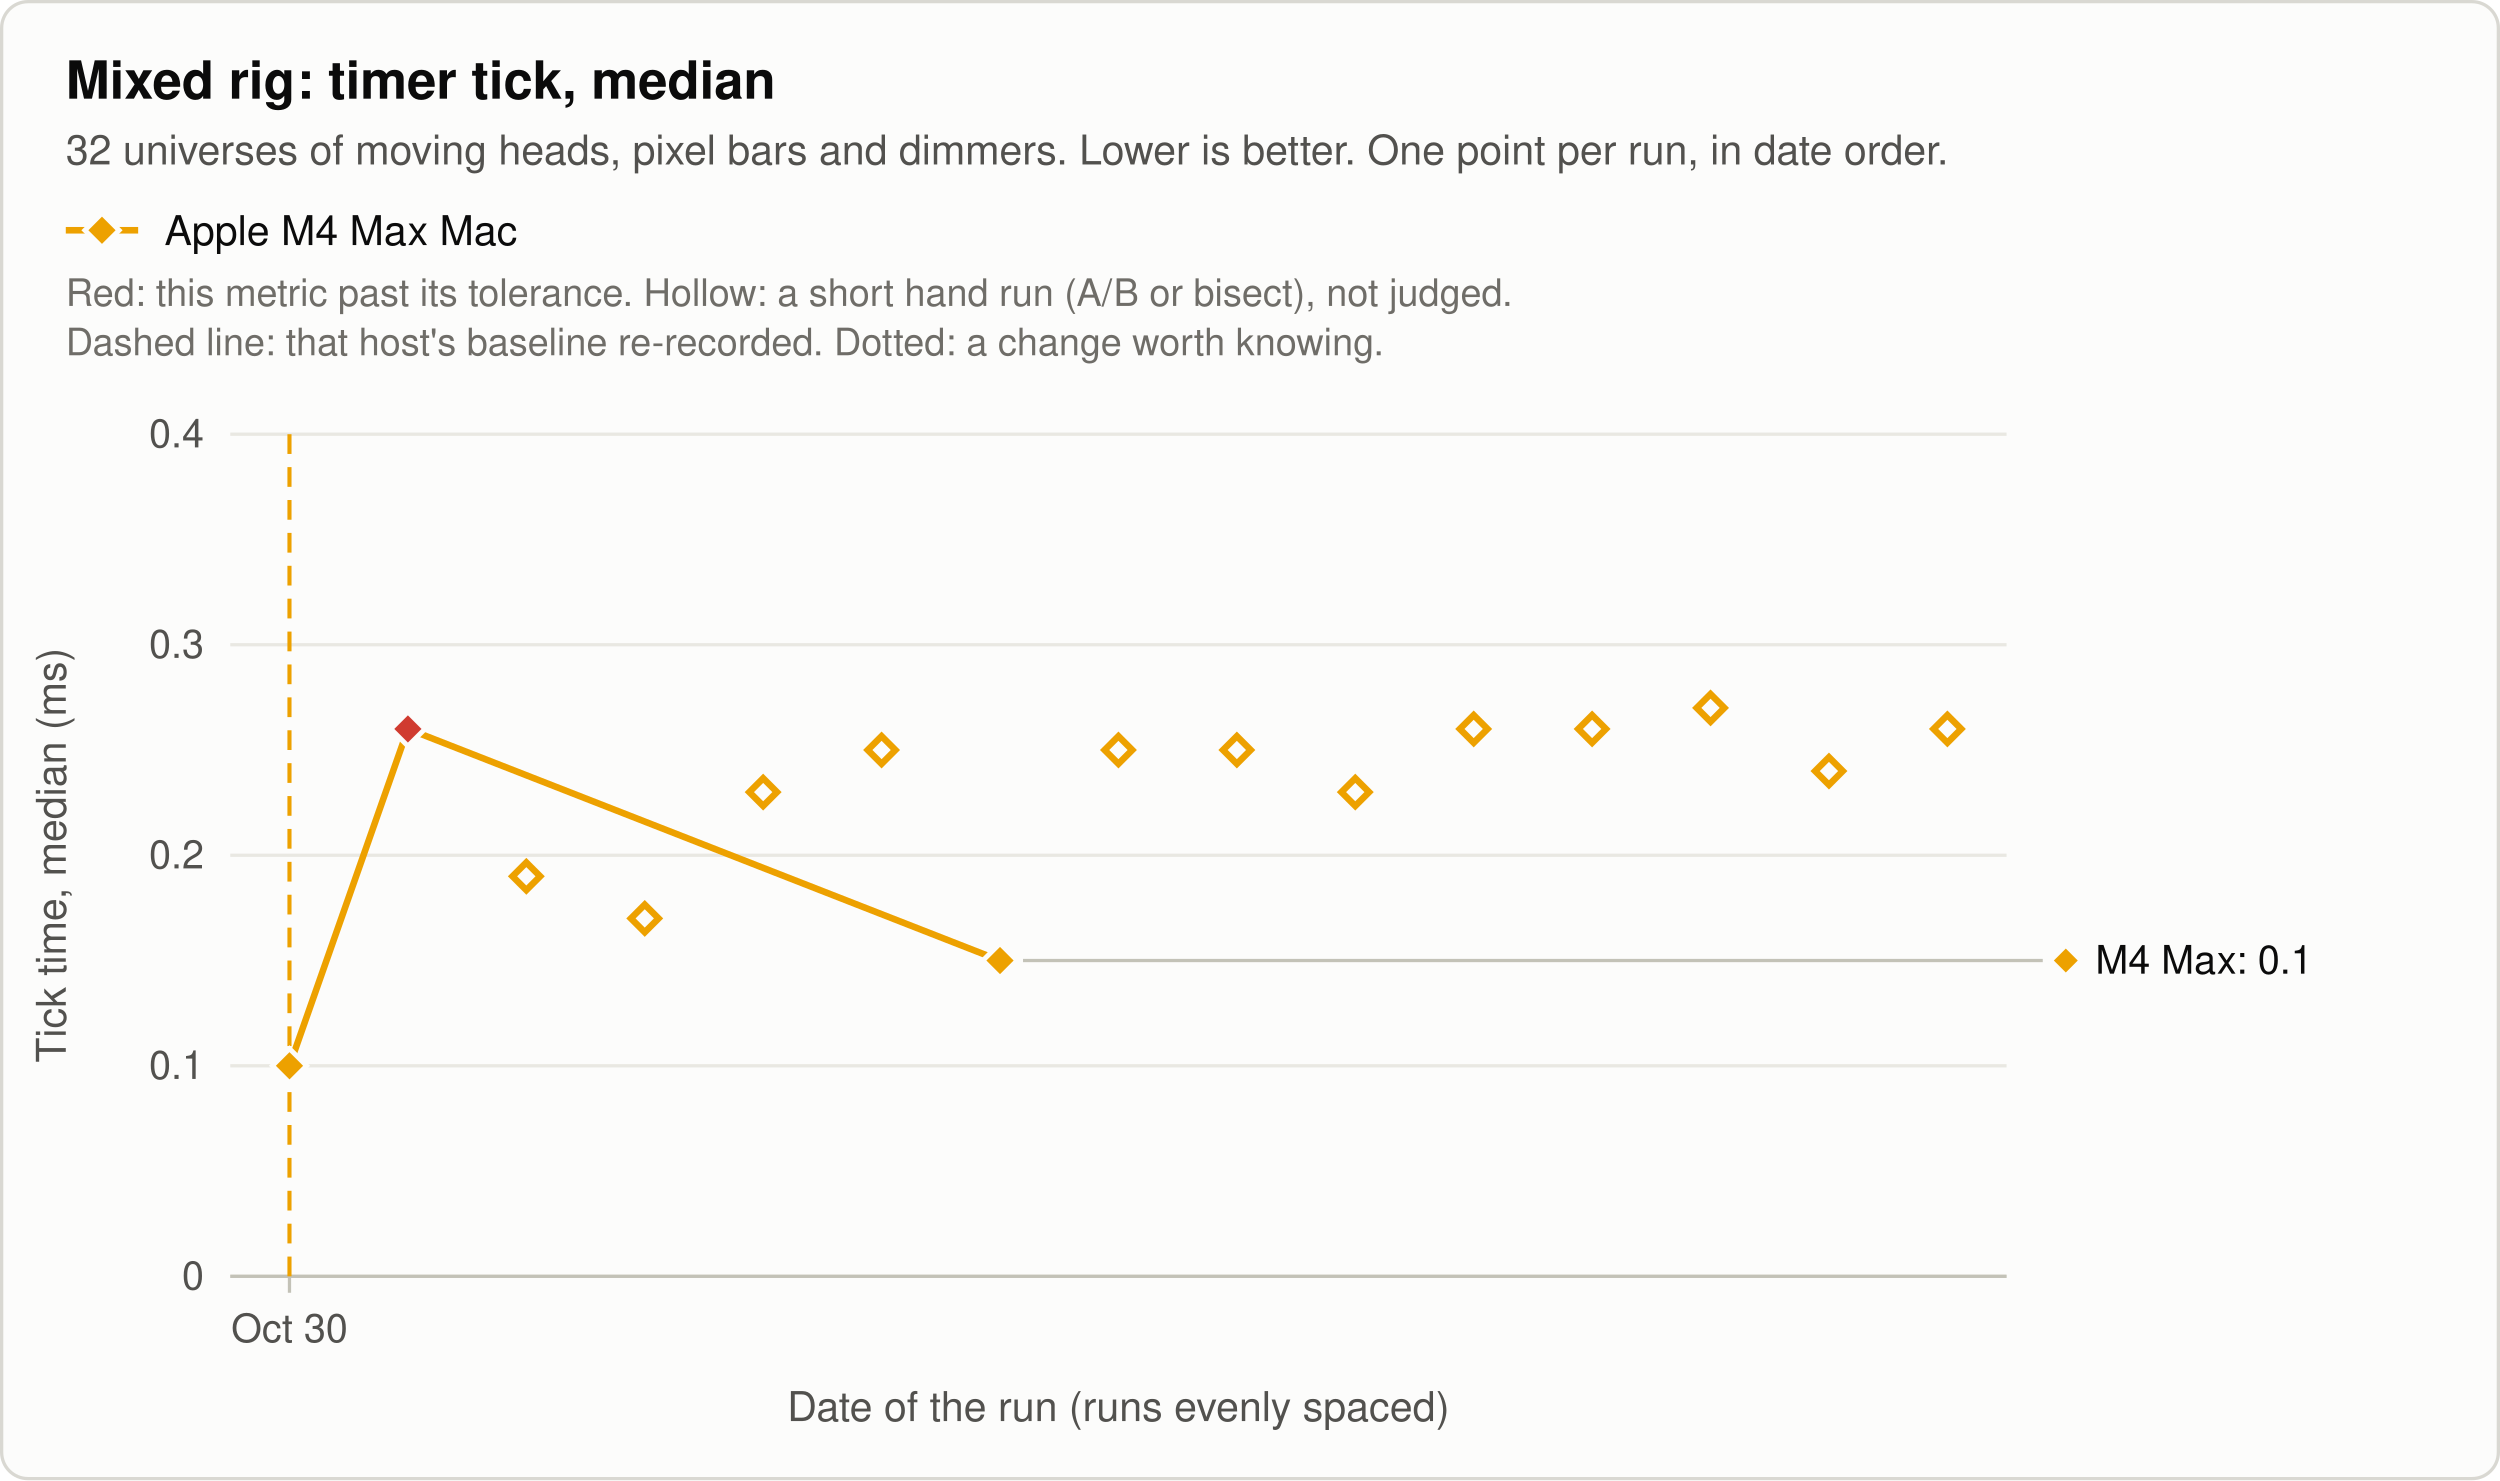
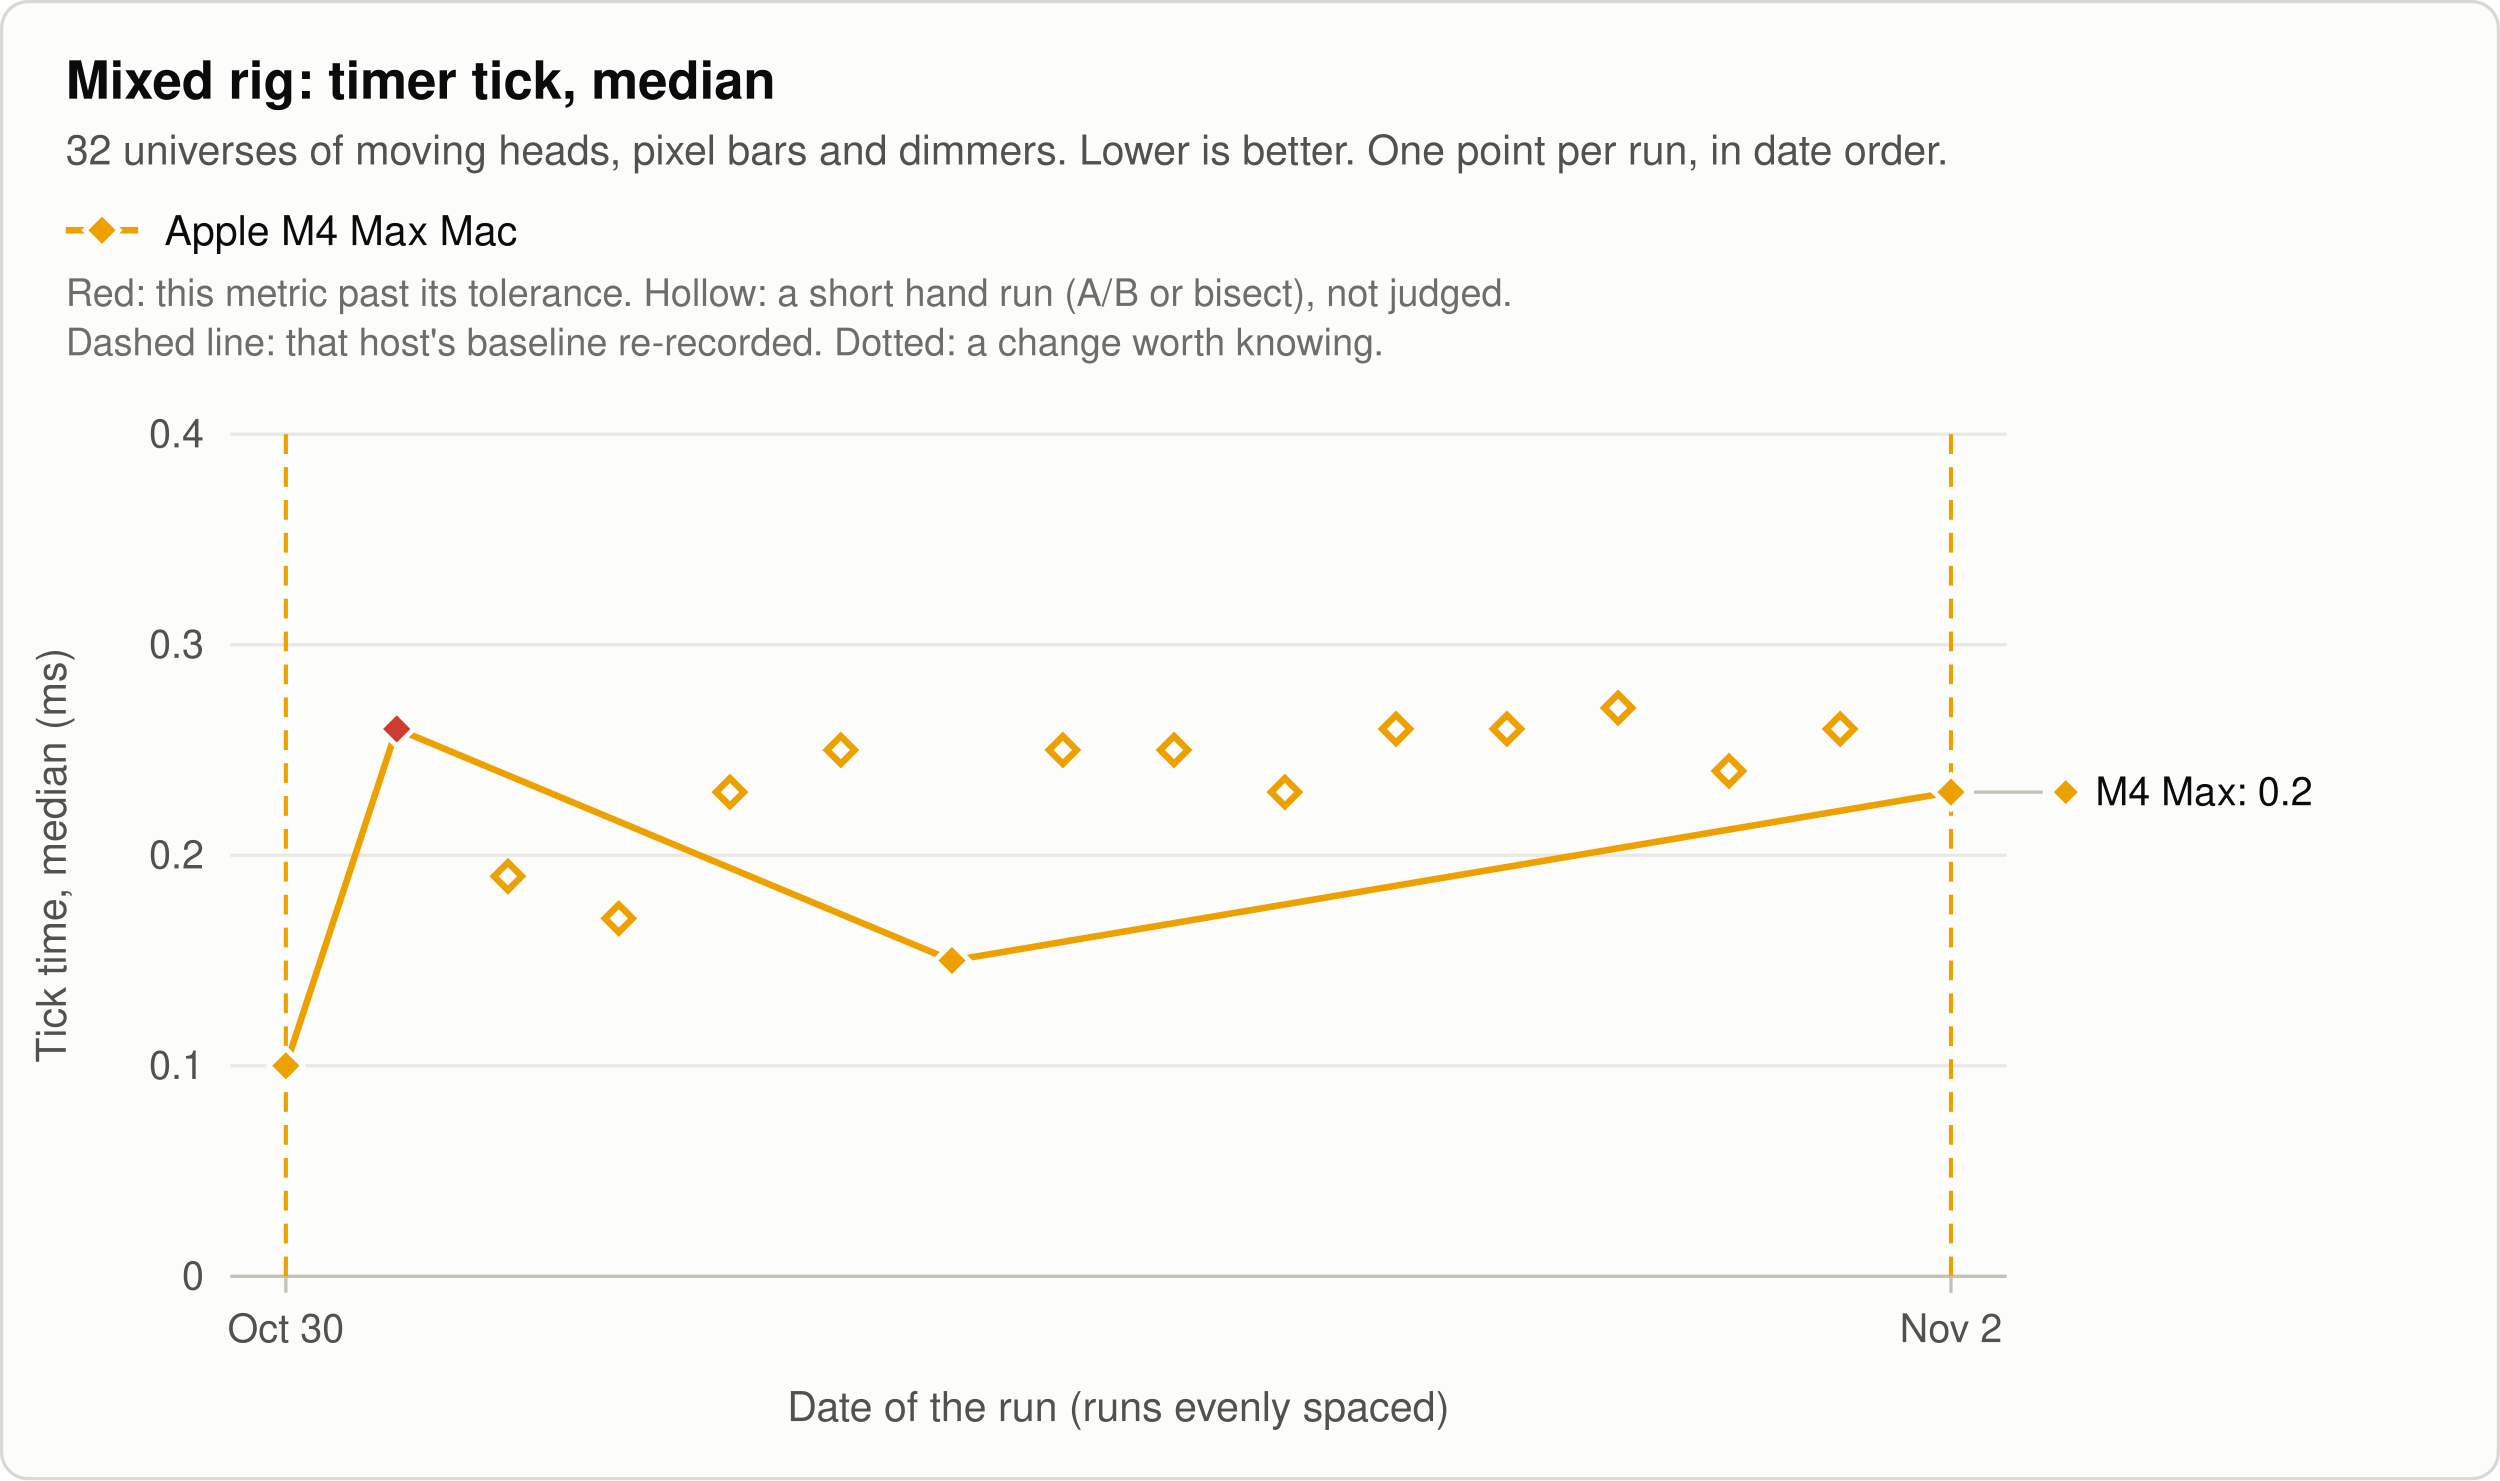
<svg xmlns="http://www.w3.org/2000/svg" width="760" height="450" viewBox="0 0 760 450" font-family="system-ui, -apple-system, 'Segoe UI', Helvetica, Arial, sans-serif" role="img" aria-labelledby="t d">
  <rect x="0.5" y="0.5" width="759" height="449" rx="8" fill="#fcfcfb" stroke="#d9d8d2" />
  <text x="20" y="30" font-size="16" font-weight="600" fill="#0b0b0b">Mixed rig: timer tick, median</text>
  <text x="20" y="50" font-size="12.5" fill="#52514e">32 universes of moving heads, pixel bars and dimmers. Lower is better. One point per run, in date order.</text>
  <line x1="20" y1="70" x2="42" y2="70" stroke="#eda100" stroke-width="2" />
  <polygon points="31,64.8 36.2,70 31,75.2 25.8,70" fill="#eda100" stroke="#fcfcfb" stroke-width="1.5" />
  <text x="50" y="74.5" font-size="12.5" fill="#0b0b0b">Apple M4 Max Mac</text>
  <text x="20" y="93" font-size="11.5" fill="#6f6d68">Red: this metric past its tolerance. Hollow: a short hand run (A/B or bisect), not judged.</text>
  <text x="20" y="108" font-size="11.5" fill="#6f6d68">Dashed line: that host's baseline re-recorded. Dotted: a change worth knowing.</text>
  <line x1="70" y1="388" x2="610" y2="388" stroke="#e9e8e2" stroke-width="1" />
  <text x="62" y="392" font-size="12" fill="#52514e" text-anchor="end">0</text>
  <line x1="70" y1="324" x2="610" y2="324" stroke="#e9e8e2" stroke-width="1" />
  <text x="62" y="328" font-size="12" fill="#52514e" text-anchor="end">0.1</text>
  <line x1="70" y1="260" x2="610" y2="260" stroke="#e9e8e2" stroke-width="1" />
  <text x="62" y="264" font-size="12" fill="#52514e" text-anchor="end">0.2</text>
  <line x1="70" y1="196" x2="610" y2="196" stroke="#e9e8e2" stroke-width="1" />
  <text x="62" y="200" font-size="12" fill="#52514e" text-anchor="end">0.3</text>
  <line x1="70" y1="132" x2="610" y2="132" stroke="#e9e8e2" stroke-width="1" />
  <text x="62" y="136" font-size="12" fill="#52514e" text-anchor="end">0.4</text>
-   <line x1="88" y1="388" x2="88" y2="393" stroke="#c3c2b7" stroke-width="1" />
-   <text x="88" y="408" font-size="12" fill="#52514e" text-anchor="middle">Oct 30</text>
+   <line x1="86.9" y1="388" x2="86.9" y2="393" stroke="#c3c2b7" stroke-width="1" />
+   <text x="86.9" y="408" font-size="12" fill="#52514e" text-anchor="middle">Oct 30</text>
+   <line x1="593.1" y1="388" x2="593.1" y2="393" stroke="#c3c2b7" stroke-width="1" />
+   <text x="593.1" y="408" font-size="12" fill="#52514e" text-anchor="middle">Nov 2</text>
  <line x1="70" y1="388" x2="610" y2="388" stroke="#c3c2b7" stroke-width="1" />
  <text x="340" y="432" font-size="12.5" fill="#52514e" text-anchor="middle">Date of the run (runs evenly spaced)</text>
  <text transform="translate(20 260) rotate(-90)" font-size="12.5" fill="#52514e" text-anchor="middle">Tick time, median (ms)</text>
-   <line x1="88" y1="388" x2="88" y2="132" stroke="#eda100" stroke-width="1.25" stroke-dasharray="6 4" />
-   <path d="M88 324 L124 221.6 L304 292" fill="none" stroke="#eda100" stroke-width="2" stroke-linejoin="round" />
-   <polygon points="160,262.2 164.2,266.4 160,270.6 155.8,266.4" fill="#fcfcfb" stroke="#eda100" stroke-width="2" />
-   <polygon points="196,275 200.2,279.2 196,283.4 191.8,279.2" fill="#fcfcfb" stroke="#eda100" stroke-width="2" />
-   <polygon points="232,236.6 236.2,240.8 232,245 227.8,240.8" fill="#fcfcfb" stroke="#eda100" stroke-width="2" />
-   <polygon points="268,223.8 272.2,228 268,232.2 263.8,228" fill="#fcfcfb" stroke="#eda100" stroke-width="2" />
-   <polygon points="340,223.8 344.2,228 340,232.2 335.8,228" fill="#fcfcfb" stroke="#eda100" stroke-width="2" />
-   <polygon points="376,223.8 380.2,228 376,232.2 371.8,228" fill="#fcfcfb" stroke="#eda100" stroke-width="2" />
-   <polygon points="412,236.6 416.2,240.8 412,245 407.8,240.8" fill="#fcfcfb" stroke="#eda100" stroke-width="2" />
-   <polygon points="448,217.4 452.2,221.6 448,225.8 443.8,221.6" fill="#fcfcfb" stroke="#eda100" stroke-width="2" />
-   <polygon points="484,217.4 488.2,221.6 484,225.8 479.8,221.6" fill="#fcfcfb" stroke="#eda100" stroke-width="2" />
-   <polygon points="520,211 524.2,215.2 520,219.4 515.8,215.2" fill="#fcfcfb" stroke="#eda100" stroke-width="2" />
-   <polygon points="556,230.2 560.2,234.4 556,238.6 551.8,234.4" fill="#fcfcfb" stroke="#eda100" stroke-width="2" />
-   <polygon points="592,217.4 596.2,221.6 592,225.8 587.8,221.6" fill="#fcfcfb" stroke="#eda100" stroke-width="2" />
-   <polygon points="88,318.8 93.2,324 88,329.2 82.8,324" fill="#eda100" stroke="#fcfcfb" stroke-width="1.5" />
-   <polygon points="124,216.4 129.2,221.6 124,226.8 118.8,221.6" fill="#d03b30" stroke="#fcfcfb" stroke-width="1.5" />
-   <polygon points="304,286.8 309.2,292 304,297.2 298.8,292" fill="#eda100" stroke="#fcfcfb" stroke-width="1.5" />
-   <line x1="311" y1="292" x2="621" y2="292" stroke="#c3c2b7" stroke-width="1" />
-   <polygon points="628,287.3 632.7,292 628,296.7 623.3,292" fill="#eda100" stroke="#fcfcfb" stroke-width="1.5" />
-   <text x="637" y="296" font-size="12" fill="#0b0b0b">M4 Max: 0.1</text>
+   <line x1="86.9" y1="388" x2="86.9" y2="132" stroke="#eda100" stroke-width="1.25" stroke-dasharray="6 4" />
+   <line x1="593.1" y1="388" x2="593.1" y2="132" stroke="#eda100" stroke-width="1.25" stroke-dasharray="6 4" />
+   <path d="M86.9 324 L120.6 221.6 L289.4 292 L593.1 240.8" fill="none" stroke="#eda100" stroke-width="2" stroke-linejoin="round" />
+   <polygon points="154.4,262.2 158.6,266.4 154.4,270.6 150.2,266.4" fill="#fcfcfb" stroke="#eda100" stroke-width="2" />
+   <polygon points="188.1,275 192.3,279.2 188.1,283.4 183.9,279.2" fill="#fcfcfb" stroke="#eda100" stroke-width="2" />
+   <polygon points="221.9,236.6 226.1,240.8 221.9,245 217.7,240.8" fill="#fcfcfb" stroke="#eda100" stroke-width="2" />
+   <polygon points="255.6,223.8 259.8,228 255.6,232.2 251.4,228" fill="#fcfcfb" stroke="#eda100" stroke-width="2" />
+   <polygon points="323.1,223.8 327.3,228 323.1,232.2 318.9,228" fill="#fcfcfb" stroke="#eda100" stroke-width="2" />
+   <polygon points="356.9,223.8 361.1,228 356.9,232.2 352.7,228" fill="#fcfcfb" stroke="#eda100" stroke-width="2" />
+   <polygon points="390.6,236.6 394.8,240.8 390.6,245 386.4,240.8" fill="#fcfcfb" stroke="#eda100" stroke-width="2" />
+   <polygon points="424.4,217.4 428.6,221.6 424.4,225.8 420.2,221.6" fill="#fcfcfb" stroke="#eda100" stroke-width="2" />
+   <polygon points="458.1,217.4 462.3,221.6 458.1,225.8 453.9,221.6" fill="#fcfcfb" stroke="#eda100" stroke-width="2" />
+   <polygon points="491.9,211 496.1,215.2 491.9,219.4 487.7,215.2" fill="#fcfcfb" stroke="#eda100" stroke-width="2" />
+   <polygon points="525.6,230.2 529.8,234.4 525.6,238.6 521.4,234.4" fill="#fcfcfb" stroke="#eda100" stroke-width="2" />
+   <polygon points="559.4,217.4 563.6,221.6 559.4,225.8 555.2,221.6" fill="#fcfcfb" stroke="#eda100" stroke-width="2" />
+   <polygon points="86.9,318.8 92.1,324 86.9,329.2 81.7,324" fill="#eda100" stroke="#fcfcfb" stroke-width="1.5" />
+   <polygon points="120.6,216.4 125.8,221.6 120.6,226.8 115.4,221.6" fill="#d03b30" stroke="#fcfcfb" stroke-width="1.5" />
+   <polygon points="289.4,286.8 294.6,292 289.4,297.2 284.2,292" fill="#eda100" stroke="#fcfcfb" stroke-width="1.5" />
+   <polygon points="593.1,235.6 598.3,240.8 593.1,246 587.9,240.8" fill="#eda100" stroke="#fcfcfb" stroke-width="1.5" />
+   <line x1="600.1" y1="240.8" x2="621" y2="240.8" stroke="#c3c2b7" stroke-width="1" />
+   <polygon points="628,236.1 632.7,240.8 628,245.5 623.3,240.8" fill="#eda100" stroke="#fcfcfb" stroke-width="1.5" />
+   <text x="637" y="244.8" font-size="12" fill="#0b0b0b">M4 Max: 0.2</text>
</svg>
